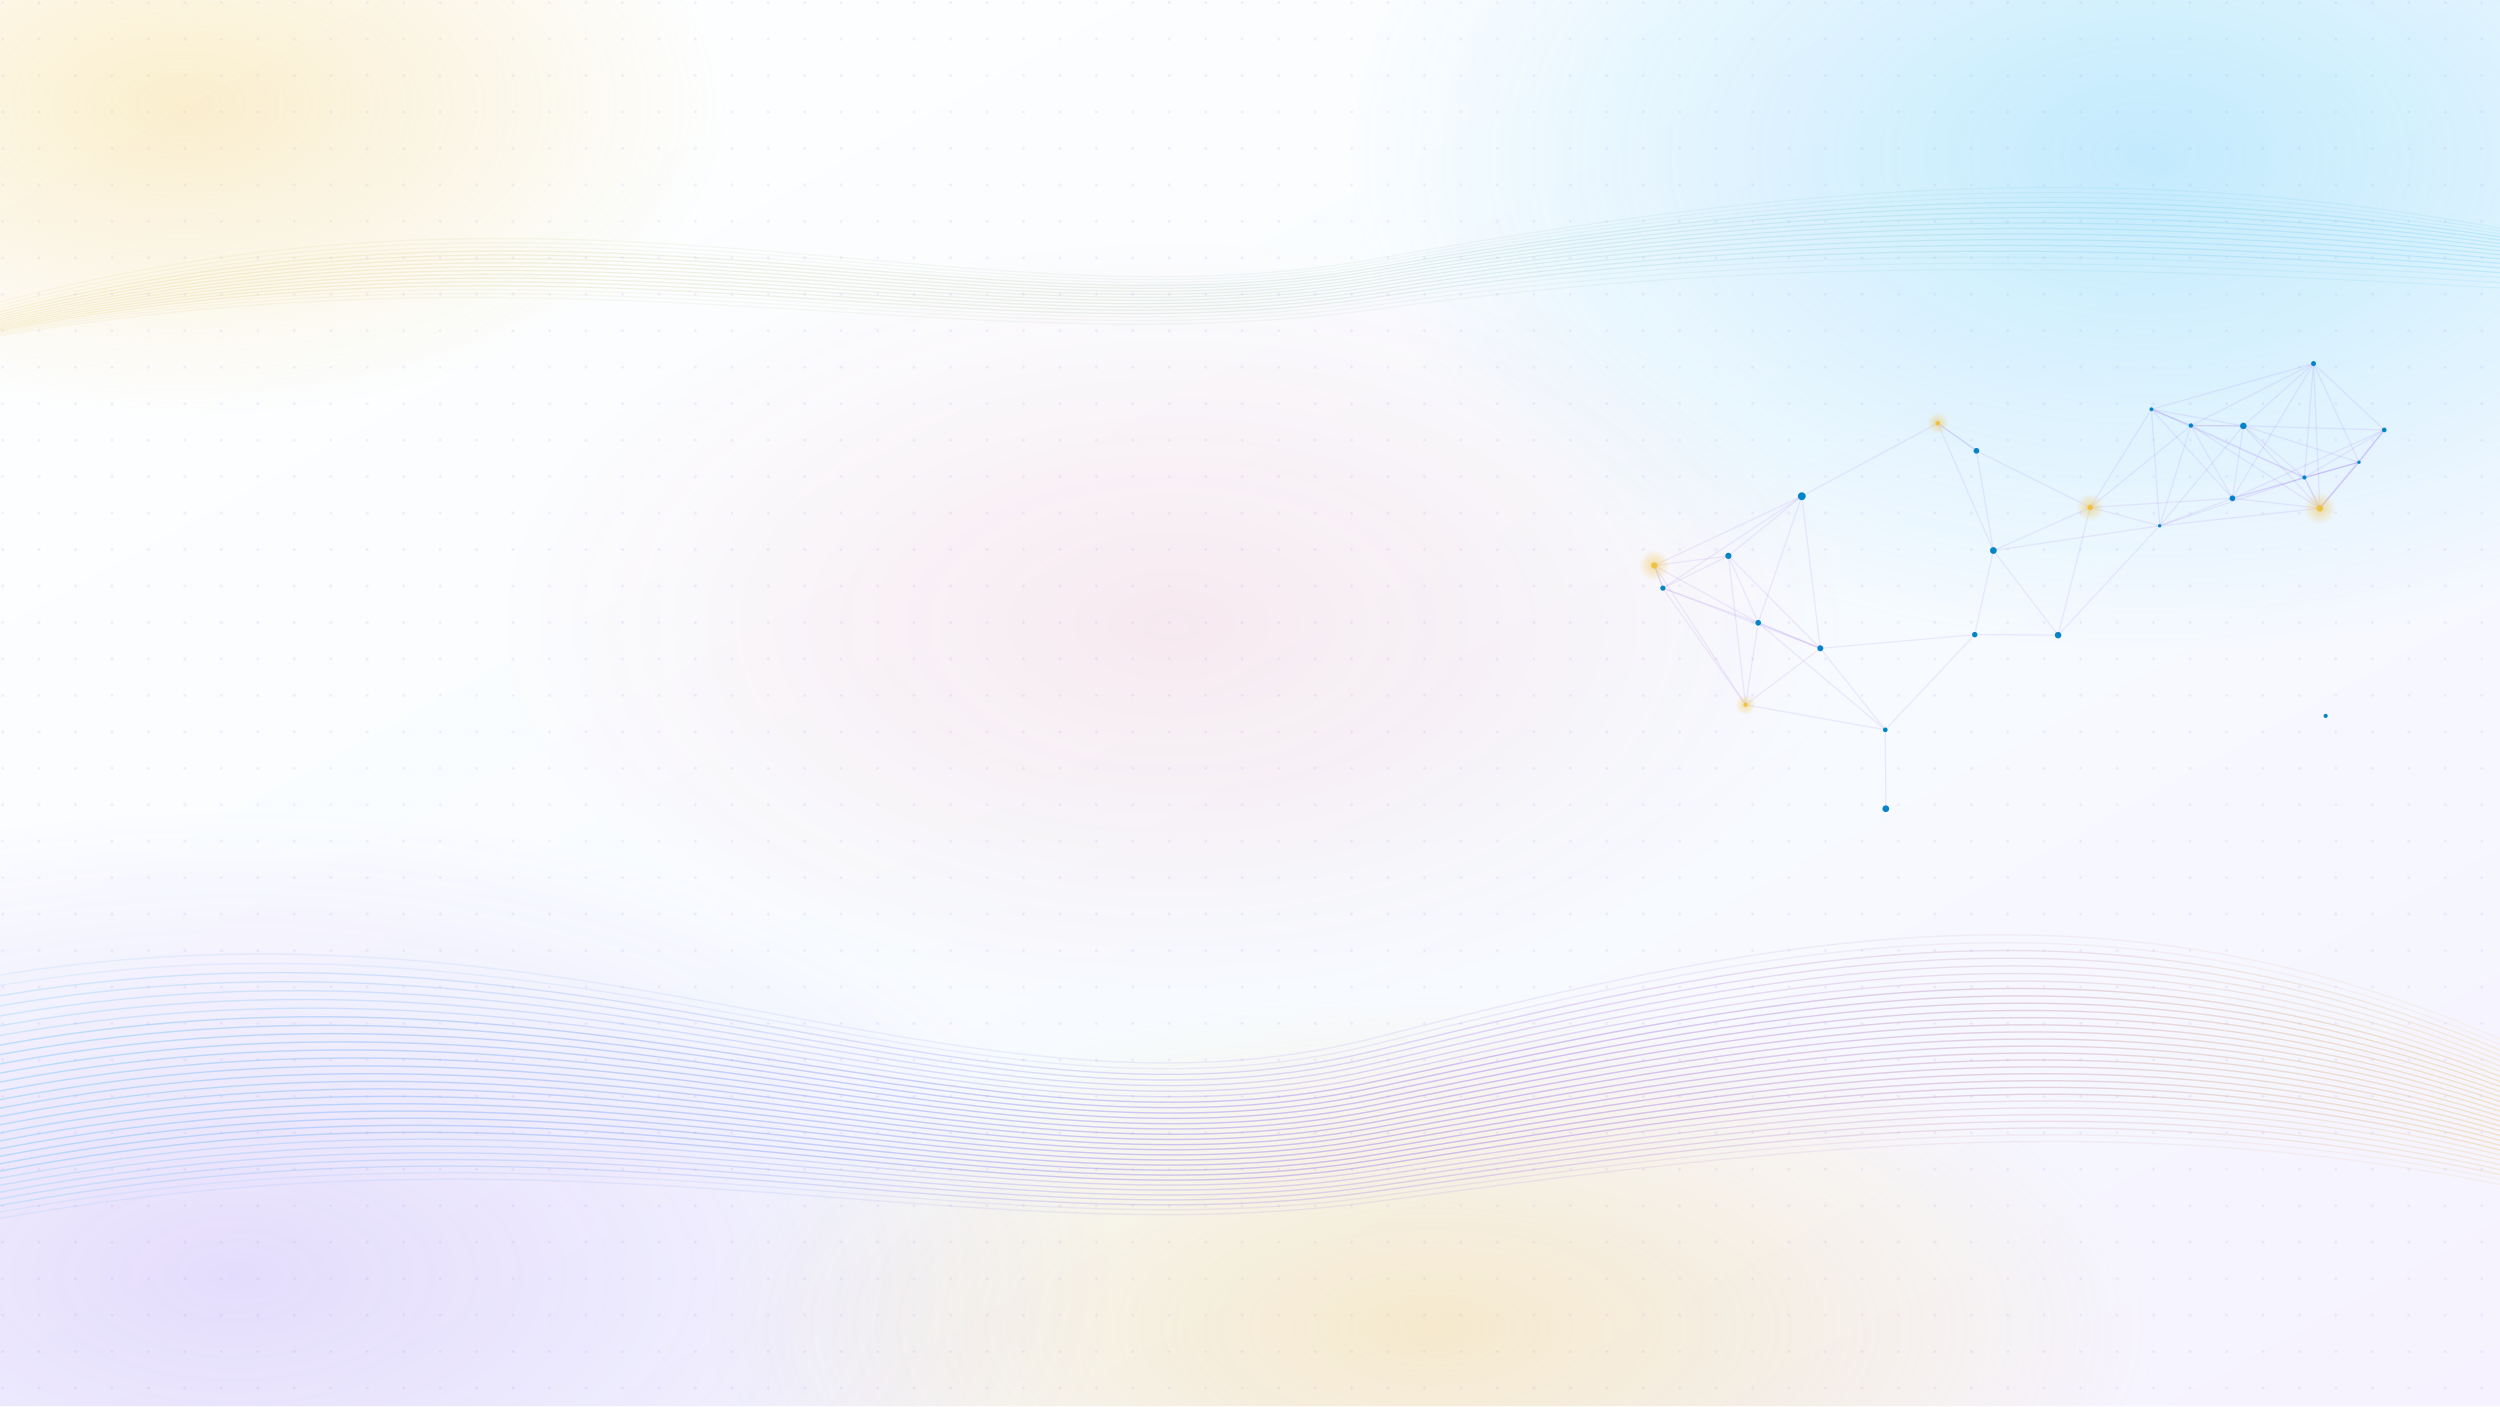
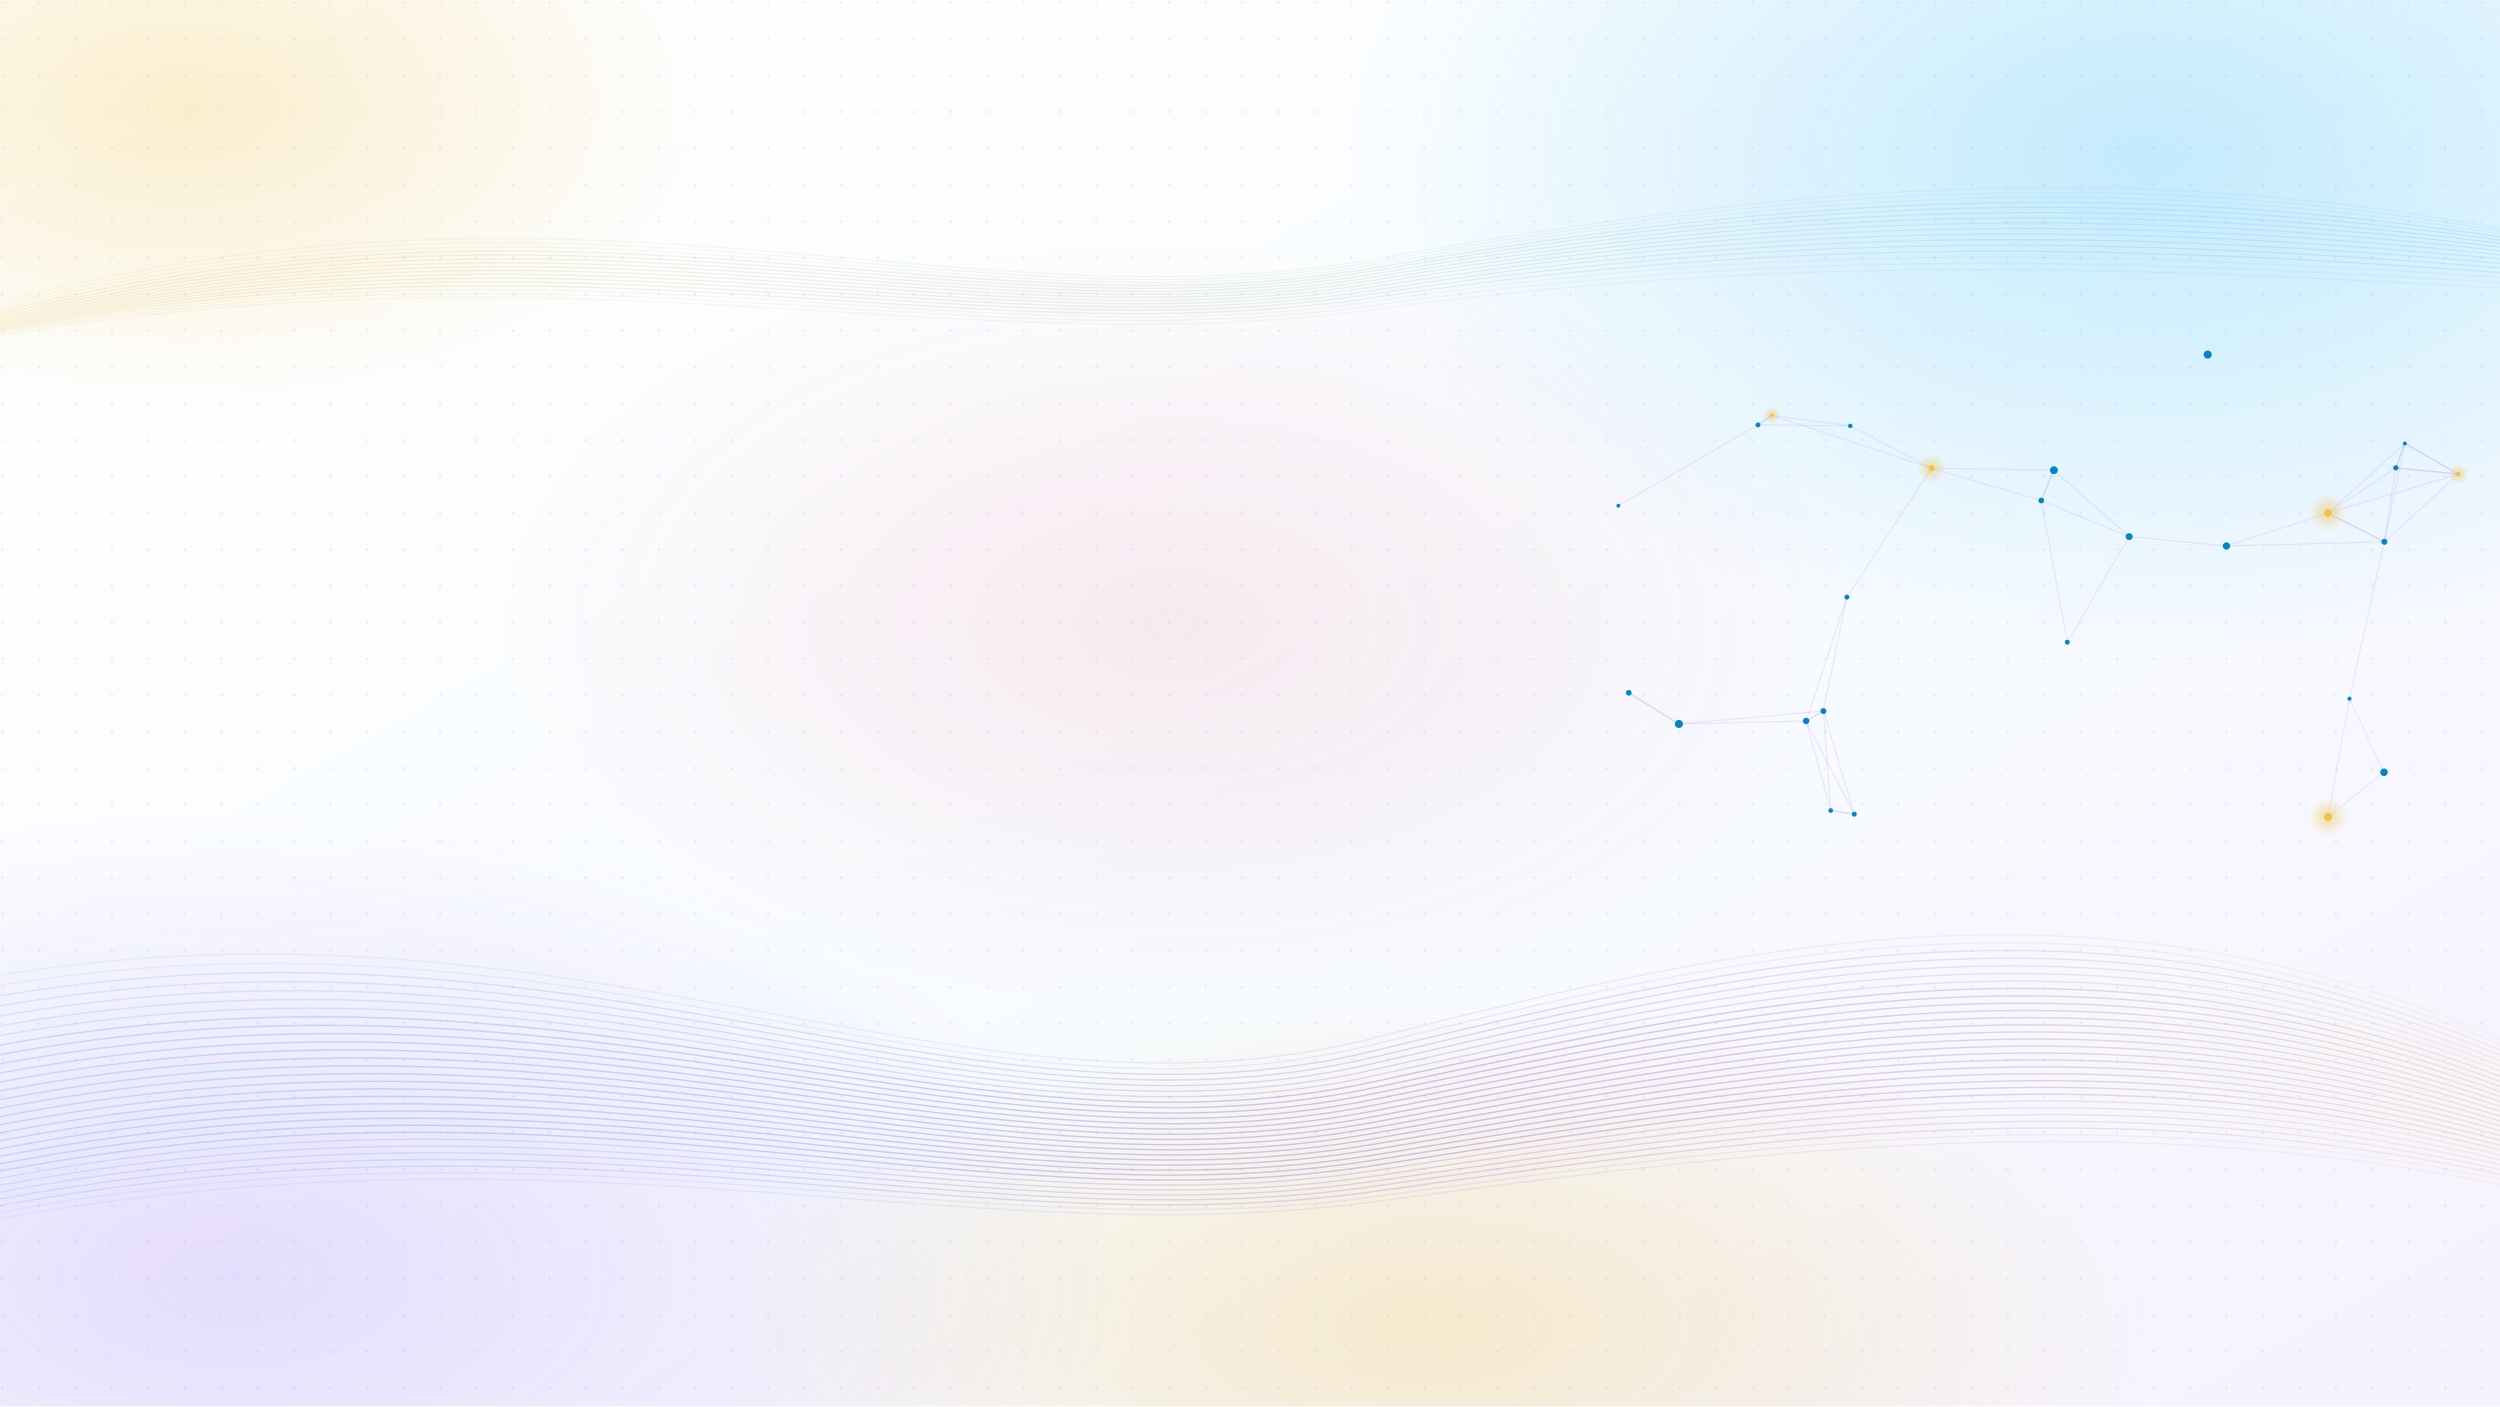
<svg xmlns="http://www.w3.org/2000/svg" viewBox="0 0 1920 1080" preserveAspectRatio="xMidYMid slice">
  <defs>
    <linearGradient id="paper" x1="0" y1="0" x2="1" y2="1">
      <stop offset="0" stop-color="#ffffff" />
      <stop offset="0.6" stop-color="#f7fbff" />
      <stop offset="1" stop-color="#f6f2ff" />
    </linearGradient>
    <radialGradient id="wash-sky">
      <stop offset="0" stop-color="#38bdf8" stop-opacity="0.28" />
      <stop offset="1" stop-color="#38bdf8" stop-opacity="0" />
    </radialGradient>
    <radialGradient id="wash-purple">
      <stop offset="0" stop-color="#7c3aed" stop-opacity="0.16" />
      <stop offset="1" stop-color="#7c3aed" stop-opacity="0" />
    </radialGradient>
    <radialGradient id="wash-gold">
      <stop offset="0" stop-color="#f0c040" stop-opacity="0.26" />
      <stop offset="1" stop-color="#f0c040" stop-opacity="0" />
    </radialGradient>
    <radialGradient id="wash-red">
      <stop offset="0" stop-color="#e11d48" stop-opacity="0.08" />
      <stop offset="1" stop-color="#e11d48" stop-opacity="0" />
    </radialGradient>
    <radialGradient id="node-glow">
      <stop offset="0" stop-color="#f0c040" stop-opacity="0.5" />
      <stop offset="1" stop-color="#f0c040" stop-opacity="0" />
    </radialGradient>
    <linearGradient id="silk-a" x1="0" x2="1">
      <stop offset="0" stop-color="#38bdf8" />
      <stop offset="0.6" stop-color="#7c3aed" />
      <stop offset="1" stop-color="#f0c040" />
    </linearGradient>
    <linearGradient id="silk-b" x1="0" x2="1">
      <stop offset="0" stop-color="#f0c040" />
      <stop offset="1" stop-color="#38bdf8" />
    </linearGradient>
    <pattern id="dots" width="28" height="28" patternUnits="userSpaceOnUse">
      <circle cx="2" cy="2" r="1.1" fill="#7c3aed" fill-opacity="0.09" />
    </pattern>
  </defs>
  <rect width="1920" height="1080" fill="url(#paper)" />
  <rect width="1920" height="1080" fill="url(#dots)" />
  <ellipse cx="1650" cy="120" rx="620" ry="380" fill="url(#wash-sky)" />
  <ellipse cx="180" cy="980" rx="680" ry="360" fill="url(#wash-purple)" />
  <ellipse cx="1100" cy="1020" rx="560" ry="260" fill="url(#wash-gold)" />
  <ellipse cx="140" cy="80" rx="420" ry="240" fill="url(#wash-gold)" />
  <ellipse cx="900" cy="480" rx="520" ry="300" fill="url(#wash-red)" />
  <path d="M-60 760 C 422.4 658, 729.6 881, 1056 797 S 1651.2 661, 1980 826" stroke="url(#silk-a)" stroke-width="1.1" stroke-opacity="0.1" fill="none" />
  <path d="M-60 768.2 C 422.4 664.9, 729.6 884, 1056 802 S 1651.2 667.4, 1980 829.8" stroke="url(#silk-a)" stroke-width="1.1" stroke-opacity="0.1" fill="none" />
  <path d="M-60 776.3 C 422.4 671.7, 729.6 886.9, 1056 806.9 S 1651.2 673.7, 1980 833.5" stroke="url(#silk-a)" stroke-width="1.1" stroke-opacity="0.2" fill="none" />
  <path d="M-60 784.2 C 422.4 678.5, 729.6 889.9, 1056 811.7 S 1651.2 680.1, 1980 837.1" stroke="url(#silk-a)" stroke-width="1.1" stroke-opacity="0.2" fill="none" />
  <path d="M-60 792.1 C 422.4 685.3, 729.6 892.8, 1056 816.5 S 1651.2 686.5, 1980 840.7" stroke="url(#silk-a)" stroke-width="1.1" stroke-opacity="0.2" fill="none" />
  <path d="M-60 799.8 C 422.4 692, 729.6 895.8, 1056 821.3 S 1651.2 692.8, 1980 844.3" stroke="url(#silk-a)" stroke-width="1.1" stroke-opacity="0.2" fill="none" />
  <path d="M-60 807.4 C 422.4 698.7, 729.6 898.7, 1056 826 S 1651.2 699.2, 1980 847.8" stroke="url(#silk-a)" stroke-width="1.1" stroke-opacity="0.2" fill="none" />
  <path d="M-60 814.9 C 422.4 705.4, 729.6 901.7, 1056 830.6 S 1651.2 705.5, 1980 851.2" stroke="url(#silk-a)" stroke-width="1.1" stroke-opacity="0.3" fill="none" />
  <path d="M-60 822.3 C 422.4 712.1, 729.6 904.6, 1056 835.2 S 1651.2 711.9, 1980 854.7" stroke="url(#silk-a)" stroke-width="1.1" stroke-opacity="0.3" fill="none" />
  <path d="M-60 829.5 C 422.4 718.7, 729.6 907.6, 1056 839.7 S 1651.2 718.3, 1980 858" stroke="url(#silk-a)" stroke-width="1.1" stroke-opacity="0.3" fill="none" />
  <path d="M-60 836.7 C 422.4 725.3, 729.6 910.5, 1056 844.2 S 1651.2 724.6, 1980 861.4" stroke="url(#silk-a)" stroke-width="1.1" stroke-opacity="0.3" fill="none" />
  <path d="M-60 843.6 C 422.4 731.9, 729.6 913.5, 1056 848.6 S 1651.2 731, 1980 864.7" stroke="url(#silk-a)" stroke-width="1.1" stroke-opacity="0.3" fill="none" />
  <path d="M-60 850.5 C 422.4 738.5, 729.6 916.4, 1056 853 S 1651.2 737.4, 1980 868" stroke="url(#silk-a)" stroke-width="1.1" stroke-opacity="0.3" fill="none" />
  <path d="M-60 857.2 C 422.4 745, 729.6 919.4, 1056 857.4 S 1651.2 743.7, 1980 871.2" stroke="url(#silk-a)" stroke-width="1.1" stroke-opacity="0.3" fill="none" />
  <path d="M-60 863.8 C 422.4 751.5, 729.6 922.3, 1056 861.7 S 1651.2 750.1, 1980 874.4" stroke="url(#silk-a)" stroke-width="1.1" stroke-opacity="0.3" fill="none" />
  <path d="M-60 870.3 C 422.4 757.9, 729.6 925.3, 1056 866 S 1651.2 756.5, 1980 877.7" stroke="url(#silk-a)" stroke-width="1.1" stroke-opacity="0.3" fill="none" />
  <path d="M-60 876.6 C 422.4 764.4, 729.6 928.2, 1056 870.2 S 1651.2 762.8, 1980 880.9" stroke="url(#silk-a)" stroke-width="1.1" stroke-opacity="0.3" fill="none" />
  <path d="M-60 882.8 C 422.4 770.8, 729.6 931.2, 1056 874.4 S 1651.2 769.2, 1980 884.1" stroke="url(#silk-a)" stroke-width="1.1" stroke-opacity="0.3" fill="none" />
  <path d="M-60 888.9 C 422.4 777.2, 729.6 934.1, 1056 878.6 S 1651.2 775.5, 1980 887.2" stroke="url(#silk-a)" stroke-width="1.1" stroke-opacity="0.3" fill="none" />
  <path d="M-60 894.9 C 422.4 783.6, 729.6 937.1, 1056 882.7 S 1651.2 781.9, 1980 890.4" stroke="url(#silk-a)" stroke-width="1.1" stroke-opacity="0.3" fill="none" />
  <path d="M-60 900.7 C 422.4 789.9, 729.6 940, 1056 886.9 S 1651.2 788.3, 1980 893.6" stroke="url(#silk-a)" stroke-width="1.1" stroke-opacity="0.3" fill="none" />
  <path d="M-60 906.4 C 422.4 796.2, 729.6 943, 1056 890.9 S 1651.2 794.6, 1980 896.8" stroke="url(#silk-a)" stroke-width="1.1" stroke-opacity="0.3" fill="none" />
  <path d="M-60 911.9 C 422.4 802.5, 729.6 945.9, 1056 895 S 1651.2 801, 1980 899.9" stroke="url(#silk-a)" stroke-width="1.1" stroke-opacity="0.3" fill="none" />
  <path d="M-60 917.3 C 422.4 808.8, 729.6 948.9, 1056 899 S 1651.2 807.4, 1980 903.1" stroke="url(#silk-a)" stroke-width="1.1" stroke-opacity="0.2" fill="none" />
  <path d="M-60 922.7 C 422.4 815.1, 729.6 951.8, 1056 903.1 S 1651.2 813.7, 1980 906.3" stroke="url(#silk-a)" stroke-width="1.1" stroke-opacity="0.2" fill="none" />
  <path d="M-60 927.8 C 422.4 821.3, 729.6 954.7, 1056 907.1 S 1651.2 820.1, 1980 909.5" stroke="url(#silk-a)" stroke-width="1.1" stroke-opacity="0.2" fill="none" />
  <path d="M-60 932.9 C 422.4 827.5, 729.6 957.7, 1056 911 S 1651.2 826.5, 1980 912.8" stroke="url(#silk-a)" stroke-width="1.1" stroke-opacity="0.2" fill="none" />
  <path d="M-60 937.8 C 422.4 833.7, 729.6 960.7, 1056 915 S 1651.2 832.8, 1980 916" stroke="url(#silk-a)" stroke-width="1.1" stroke-opacity="0.2" fill="none" />
  <path d="M-60 942.7 C 422.4 839.9, 729.6 963.6, 1056 919 S 1651.2 839.2, 1980 919.3" stroke="url(#silk-a)" stroke-width="1.1" stroke-opacity="0.1" fill="none" />
  <path d="M-60 947.4 C 422.4 846, 729.6 966.6, 1056 922.9 S 1651.2 845.6, 1980 922.6" stroke="url(#silk-a)" stroke-width="1.1" stroke-opacity="0.1" fill="none" />
  <path d="M-60 249 C 422.4 101.1, 729.6 257, 1056 198.9 S 1651.2 117, 1980 187.1" stroke="url(#silk-b)" stroke-width="1" stroke-opacity="0.1" fill="none" />
  <path d="M-60 251.5 C 422.4 105.8, 729.6 258.7, 1056 201.1 S 1651.2 122.9, 1980 188.5" stroke="url(#silk-b)" stroke-width="1" stroke-opacity="0.1" fill="none" />
  <path d="M-60 253.7 C 422.4 110.6, 729.6 260.4, 1056 203.3 S 1651.2 128.8, 1980 190" stroke="url(#silk-b)" stroke-width="1" stroke-opacity="0.1" fill="none" />
  <path d="M-60 255.7 C 422.4 115.3, 729.6 262.1, 1056 205.6 S 1651.2 134.7, 1980 191.6" stroke="url(#silk-b)" stroke-width="1" stroke-opacity="0.2" fill="none" />
  <path d="M-60 257.5 C 422.4 120, 729.6 263.8, 1056 207.8 S 1651.2 140.6, 1980 193.4" stroke="url(#silk-b)" stroke-width="1" stroke-opacity="0.2" fill="none" />
  <path d="M-60 259 C 422.4 124.7, 729.6 265.5, 1056 210.2 S 1651.2 146.5, 1980 195.4" stroke="url(#silk-b)" stroke-width="1" stroke-opacity="0.2" fill="none" />
  <path d="M-60 260.4 C 422.4 129.5, 729.6 267.1, 1056 212.6 S 1651.2 152.3, 1980 197.5" stroke="url(#silk-b)" stroke-width="1" stroke-opacity="0.2" fill="none" />
  <path d="M-60 261.6 C 422.4 134.2, 729.6 268.8, 1056 215 S 1651.2 158.2, 1980 199.8" stroke="url(#silk-b)" stroke-width="1" stroke-opacity="0.2" fill="none" />
  <path d="M-60 262.7 C 422.4 139, 729.6 270.5, 1056 217.5 S 1651.2 164.1, 1980 202.3" stroke="url(#silk-b)" stroke-width="1" stroke-opacity="0.2" fill="none" />
  <path d="M-60 263.7 C 422.4 143.9, 729.6 272.2, 1056 220.1 S 1651.2 170, 1980 204.9" stroke="url(#silk-b)" stroke-width="1" stroke-opacity="0.2" fill="none" />
  <path d="M-60 264.6 C 422.4 148.7, 729.6 273.9, 1056 222.8 S 1651.2 175.9, 1980 207.8" stroke="url(#silk-b)" stroke-width="1" stroke-opacity="0.2" fill="none" />
  <path d="M-60 265.4 C 422.4 153.6, 729.6 275.6, 1056 225.5 S 1651.2 181.8, 1980 210.8" stroke="url(#silk-b)" stroke-width="1" stroke-opacity="0.2" fill="none" />
  <path d="M-60 266.2 C 422.4 158.6, 729.6 277.3, 1056 228.4 S 1651.2 187.7, 1980 214" stroke="url(#silk-b)" stroke-width="1" stroke-opacity="0.2" fill="none" />
  <path d="M-60 267 C 422.4 163.6, 729.6 279, 1056 231.3 S 1651.2 193.6, 1980 217.3" stroke="url(#silk-b)" stroke-width="1" stroke-opacity="0.1" fill="none" />
  <path d="M-60 267.8 C 422.4 168.7, 729.6 280.7, 1056 234.4 S 1651.2 199.5, 1980 220.9" stroke="url(#silk-b)" stroke-width="1" stroke-opacity="0.1" fill="none" />
  <path d="M-60 268.7 C 422.4 173.8, 729.6 282.4, 1056 237.6 S 1651.2 205.4, 1980 224.6" stroke="url(#silk-b)" stroke-width="1" stroke-opacity="0.1" fill="none" />
  <g stroke="#7c3aed" stroke-width="1">
-     <line x1="1340.6" y1="541.3" x2="1277.1" y2="451.7" stroke-opacity="0.1" />
-     <line x1="1340.6" y1="541.3" x2="1398" y2="497.9" stroke-opacity="0.1" />
-     <line x1="1340.6" y1="541.3" x2="1327.4" y2="426.9" stroke-opacity="0.1" />
-     <line x1="1340.6" y1="541.3" x2="1448.3" y2="621.1" stroke-opacity="0" />
-     <line x1="1340.6" y1="541.3" x2="1270.5" y2="434.3" stroke-opacity="0.1" />
-     <line x1="1340.6" y1="541.3" x2="1447.9" y2="560.5" stroke-opacity="0.1" />
-     <line x1="1340.6" y1="541.3" x2="1350.3" y2="478.3" stroke-opacity="0.1" />
-     <line x1="1340.6" y1="541.3" x2="1383.8" y2="381.1" stroke-opacity="0" />
-     <line x1="1658.6" y1="403.8" x2="1682.6" y2="326.8" stroke-opacity="0.1" />
-     <line x1="1658.6" y1="403.8" x2="1530.9" y2="422.8" stroke-opacity="0.1" />
-     <line x1="1658.6" y1="403.8" x2="1605.3" y2="389.7" stroke-opacity="0.1" />
-     <line x1="1658.6" y1="403.8" x2="1714.5" y2="382.7" stroke-opacity="0.1" />
-     <line x1="1658.6" y1="403.8" x2="1811.7" y2="355" stroke-opacity="0" />
-     <line x1="1658.6" y1="403.8" x2="1652.3" y2="314.3" stroke-opacity="0.1" />
-     <line x1="1658.6" y1="403.8" x2="1517.9" y2="346.2" stroke-opacity="0" />
-     <line x1="1658.6" y1="403.8" x2="1580.6" y2="487.8" stroke-opacity="0.1" />
-     <line x1="1658.6" y1="403.8" x2="1516.6" y2="487.4" stroke-opacity="0" />
-     <line x1="1658.6" y1="403.8" x2="1769.8" y2="366.7" stroke-opacity="0.1" />
-     <line x1="1658.6" y1="403.8" x2="1781.6" y2="390.4" stroke-opacity="0.1" />
-     <line x1="1658.6" y1="403.8" x2="1722.9" y2="327.1" stroke-opacity="0.1" />
-     <line x1="1682.6" y1="326.8" x2="1605.3" y2="389.7" stroke-opacity="0.1" />
-     <line x1="1682.6" y1="326.8" x2="1714.5" y2="382.7" stroke-opacity="0.1" />
-     <line x1="1682.6" y1="326.8" x2="1811.7" y2="355" stroke-opacity="0" />
-     <line x1="1682.6" y1="326.8" x2="1652.3" y2="314.3" stroke-opacity="0.2" />
-     <line x1="1682.6" y1="326.8" x2="1517.9" y2="346.2" stroke-opacity="0" />
-     <line x1="1682.6" y1="326.8" x2="1776.8" y2="279.2" stroke-opacity="0.1" />
-     <line x1="1682.6" y1="326.8" x2="1831.1" y2="330.2" stroke-opacity="0" />
-     <line x1="1682.6" y1="326.8" x2="1769.8" y2="366.7" stroke-opacity="0.1" />
-     <line x1="1682.6" y1="326.8" x2="1781.6" y2="390.4" stroke-opacity="0.1" />
-     <line x1="1682.6" y1="326.8" x2="1722.9" y2="327.1" stroke-opacity="0.2" />
-     <line x1="1277.1" y1="451.7" x2="1398" y2="497.9" stroke-opacity="0.1" />
-     <line x1="1277.1" y1="451.7" x2="1327.4" y2="426.9" stroke-opacity="0.1" />
-     <line x1="1277.1" y1="451.7" x2="1270.5" y2="434.3" stroke-opacity="0.2" />
-     <line x1="1277.1" y1="451.7" x2="1350.3" y2="478.3" stroke-opacity="0.1" />
-     <line x1="1277.1" y1="451.7" x2="1383.8" y2="381.1" stroke-opacity="0.1" />
-     <line x1="1398" y1="497.9" x2="1530.9" y2="422.8" stroke-opacity="0" />
-     <line x1="1398" y1="497.9" x2="1327.4" y2="426.9" stroke-opacity="0.1" />
-     <line x1="1398" y1="497.9" x2="1448.3" y2="621.1" stroke-opacity="0" />
-     <line x1="1398" y1="497.9" x2="1516.6" y2="487.4" stroke-opacity="0.1" />
-     <line x1="1398" y1="497.9" x2="1270.5" y2="434.3" stroke-opacity="0" />
-     <line x1="1398" y1="497.9" x2="1447.9" y2="560.5" stroke-opacity="0.1" />
-     <line x1="1398" y1="497.9" x2="1350.3" y2="478.3" stroke-opacity="0.2" />
-     <line x1="1398" y1="497.9" x2="1383.8" y2="381.1" stroke-opacity="0.1" />
-     <line x1="1530.9" y1="422.8" x2="1605.3" y2="389.7" stroke-opacity="0.1" />
-     <line x1="1530.9" y1="422.8" x2="1652.3" y2="314.3" stroke-opacity="0" />
-     <line x1="1530.9" y1="422.8" x2="1517.9" y2="346.2" stroke-opacity="0.1" />
-     <line x1="1530.9" y1="422.8" x2="1488.2" y2="325" stroke-opacity="0.1" />
-     <line x1="1530.9" y1="422.8" x2="1580.6" y2="487.8" stroke-opacity="0.1" />
-     <line x1="1530.9" y1="422.8" x2="1516.6" y2="487.4" stroke-opacity="0.1" />
-     <line x1="1530.9" y1="422.8" x2="1447.9" y2="560.5" stroke-opacity="0" />
-     <line x1="1530.9" y1="422.8" x2="1383.8" y2="381.1" stroke-opacity="0" />
-     <line x1="1605.3" y1="389.7" x2="1714.5" y2="382.7" stroke-opacity="0.1" />
-     <line x1="1605.3" y1="389.7" x2="1652.3" y2="314.3" stroke-opacity="0.1" />
-     <line x1="1605.3" y1="389.7" x2="1517.9" y2="346.2" stroke-opacity="0.1" />
-     <line x1="1605.3" y1="389.7" x2="1488.2" y2="325" stroke-opacity="0" />
-     <line x1="1605.3" y1="389.7" x2="1580.6" y2="487.8" stroke-opacity="0.1" />
-     <line x1="1605.3" y1="389.7" x2="1516.6" y2="487.4" stroke-opacity="0" />
-     <line x1="1605.3" y1="389.7" x2="1769.8" y2="366.7" stroke-opacity="0" />
-     <line x1="1605.3" y1="389.7" x2="1722.9" y2="327.1" stroke-opacity="0" />
-     <line x1="1714.5" y1="382.7" x2="1811.7" y2="355" stroke-opacity="0.1" />
-     <line x1="1714.5" y1="382.7" x2="1652.3" y2="314.3" stroke-opacity="0.1" />
-     <line x1="1714.5" y1="382.7" x2="1776.8" y2="279.2" stroke-opacity="0.1" />
-     <line x1="1714.5" y1="382.7" x2="1831.1" y2="330.2" stroke-opacity="0.1" />
-     <line x1="1714.5" y1="382.7" x2="1769.8" y2="366.7" stroke-opacity="0.1" />
-     <line x1="1714.5" y1="382.7" x2="1781.6" y2="390.4" stroke-opacity="0.1" />
-     <line x1="1714.5" y1="382.7" x2="1722.9" y2="327.1" stroke-opacity="0.1" />
-     <line x1="1327.4" y1="426.9" x2="1270.5" y2="434.3" stroke-opacity="0.1" />
-     <line x1="1327.4" y1="426.9" x2="1350.3" y2="478.3" stroke-opacity="0.1" />
-     <line x1="1327.4" y1="426.9" x2="1383.8" y2="381.1" stroke-opacity="0.1" />
-     <line x1="1811.7" y1="355" x2="1652.3" y2="314.3" stroke-opacity="0" />
-     <line x1="1811.7" y1="355" x2="1776.8" y2="279.2" stroke-opacity="0.1" />
-     <line x1="1811.7" y1="355" x2="1831.1" y2="330.2" stroke-opacity="0.2" />
-     <line x1="1811.7" y1="355" x2="1769.8" y2="366.7" stroke-opacity="0.2" />
-     <line x1="1811.7" y1="355" x2="1781.6" y2="390.4" stroke-opacity="0.2" />
-     <line x1="1811.7" y1="355" x2="1722.9" y2="327.1" stroke-opacity="0.1" />
-     <line x1="1652.3" y1="314.3" x2="1517.9" y2="346.2" stroke-opacity="0" />
-     <line x1="1652.3" y1="314.3" x2="1488.2" y2="325" stroke-opacity="0" />
-     <line x1="1652.3" y1="314.3" x2="1776.8" y2="279.2" stroke-opacity="0.1" />
-     <line x1="1652.3" y1="314.3" x2="1769.8" y2="366.7" stroke-opacity="0.1" />
-     <line x1="1652.3" y1="314.3" x2="1781.6" y2="390.4" stroke-opacity="0" />
-     <line x1="1652.3" y1="314.3" x2="1722.9" y2="327.1" stroke-opacity="0.1" />
-     <line x1="1517.9" y1="346.2" x2="1488.2" y2="325" stroke-opacity="0.2" />
-     <line x1="1517.9" y1="346.2" x2="1580.6" y2="487.8" stroke-opacity="0" />
-     <line x1="1517.9" y1="346.2" x2="1516.6" y2="487.4" stroke-opacity="0" />
-     <line x1="1517.9" y1="346.2" x2="1383.8" y2="381.1" stroke-opacity="0" />
-     <line x1="1488.2" y1="325" x2="1516.6" y2="487.4" stroke-opacity="0" />
-     <line x1="1488.2" y1="325" x2="1383.8" y2="381.1" stroke-opacity="0.1" />
-     <line x1="1448.3" y1="621.1" x2="1516.6" y2="487.4" stroke-opacity="0" />
-     <line x1="1448.3" y1="621.1" x2="1447.9" y2="560.5" stroke-opacity="0.1" />
-     <line x1="1580.6" y1="487.8" x2="1516.6" y2="487.4" stroke-opacity="0.1" />
-     <line x1="1580.6" y1="487.8" x2="1447.9" y2="560.5" stroke-opacity="0" />
-     <line x1="1776.8" y1="279.2" x2="1831.1" y2="330.2" stroke-opacity="0.1" />
-     <line x1="1776.8" y1="279.2" x2="1769.8" y2="366.7" stroke-opacity="0.1" />
-     <line x1="1776.8" y1="279.2" x2="1781.6" y2="390.4" stroke-opacity="0.1" />
-     <line x1="1776.8" y1="279.2" x2="1722.9" y2="327.1" stroke-opacity="0.1" />
-     <line x1="1831.1" y1="330.2" x2="1769.8" y2="366.7" stroke-opacity="0.1" />
-     <line x1="1831.1" y1="330.2" x2="1781.6" y2="390.4" stroke-opacity="0.1" />
-     <line x1="1831.1" y1="330.2" x2="1722.9" y2="327.1" stroke-opacity="0.1" />
-     <line x1="1516.6" y1="487.4" x2="1447.9" y2="560.5" stroke-opacity="0.1" />
-     <line x1="1516.6" y1="487.4" x2="1350.3" y2="478.3" stroke-opacity="0" />
-     <line x1="1270.5" y1="434.3" x2="1350.3" y2="478.3" stroke-opacity="0.1" />
-     <line x1="1270.5" y1="434.3" x2="1383.8" y2="381.1" stroke-opacity="0.1" />
-     <line x1="1447.9" y1="560.5" x2="1350.3" y2="478.3" stroke-opacity="0.1" />
-     <line x1="1769.8" y1="366.7" x2="1781.6" y2="390.4" stroke-opacity="0.2" />
-     <line x1="1769.8" y1="366.7" x2="1722.9" y2="327.1" stroke-opacity="0.1" />
-     <line x1="1350.3" y1="478.3" x2="1383.8" y2="381.1" stroke-opacity="0.1" />
-     <line x1="1786.1" y1="549.8" x2="1781.6" y2="390.4" stroke-opacity="0" />
-     <line x1="1781.6" y1="390.4" x2="1722.9" y2="327.1" stroke-opacity="0.1" />
+     <line x1="1787.9" y1="627.5" x2="1804.4" y2="536.6" stroke-opacity="0.1" />
+     <line x1="1787.9" y1="627.5" x2="1830.9" y2="593.1" stroke-opacity="0.1" />
+     <line x1="1421" y1="327.1" x2="1483.4" y2="359.6" stroke-opacity="0.1" />
+     <line x1="1421" y1="327.1" x2="1350.1" y2="326.3" stroke-opacity="0.1" />
+     <line x1="1421" y1="327.1" x2="1577.4" y2="361.1" stroke-opacity="0" />
+     <line x1="1421" y1="327.1" x2="1418.4" y2="458.6" stroke-opacity="0" />
+     <line x1="1421" y1="327.1" x2="1567.7" y2="384.4" stroke-opacity="0" />
+     <line x1="1421" y1="327.1" x2="1360.7" y2="319" stroke-opacity="0.1" />
+     <line x1="1250.9" y1="532.1" x2="1400.4" y2="546.1" stroke-opacity="0" />
+     <line x1="1250.9" y1="532.1" x2="1289.4" y2="556" stroke-opacity="0.2" />
+     <line x1="1250.9" y1="532.1" x2="1387.1" y2="553.7" stroke-opacity="0" />
+     <line x1="1250.9" y1="532.1" x2="1242.9" y2="388.4" stroke-opacity="0" />
+     <line x1="1804.4" y1="536.6" x2="1787.8" y2="394" stroke-opacity="0" />
+     <line x1="1804.4" y1="536.6" x2="1831.2" y2="416.1" stroke-opacity="0.1" />
+     <line x1="1804.4" y1="536.6" x2="1709.9" y2="419.3" stroke-opacity="0" />
+     <line x1="1804.4" y1="536.6" x2="1830.9" y2="593.1" stroke-opacity="0.1" />
+     <line x1="1400.4" y1="546.1" x2="1289.4" y2="556" stroke-opacity="0.1" />
+     <line x1="1400.4" y1="546.1" x2="1424.1" y2="625.3" stroke-opacity="0.1" />
+     <line x1="1400.4" y1="546.1" x2="1418.4" y2="458.6" stroke-opacity="0.1" />
+     <line x1="1400.4" y1="546.1" x2="1387.1" y2="553.7" stroke-opacity="0.2" />
+     <line x1="1400.4" y1="546.1" x2="1406" y2="622.5" stroke-opacity="0.1" />
+     <line x1="1846.9" y1="340.6" x2="1695.5" y2="272.3" stroke-opacity="0" />
+     <line x1="1846.9" y1="340.6" x2="1787.8" y2="394" stroke-opacity="0.1" />
+     <line x1="1846.9" y1="340.6" x2="1831.2" y2="416.1" stroke-opacity="0.1" />
+     <line x1="1846.9" y1="340.6" x2="1709.9" y2="419.3" stroke-opacity="0" />
+     <line x1="1846.9" y1="340.6" x2="1840" y2="359.3" stroke-opacity="0.2" />
+     <line x1="1846.9" y1="340.6" x2="1888" y2="364.1" stroke-opacity="0.2" />
+     <line x1="1483.4" y1="359.6" x2="1350.1" y2="326.3" stroke-opacity="0" />
+     <line x1="1483.4" y1="359.6" x2="1577.4" y2="361.1" stroke-opacity="0.1" />
+     <line x1="1483.4" y1="359.6" x2="1587.7" y2="493.2" stroke-opacity="0" />
+     <line x1="1483.4" y1="359.6" x2="1635.2" y2="412.1" stroke-opacity="0" />
+     <line x1="1483.4" y1="359.6" x2="1418.4" y2="458.6" stroke-opacity="0.1" />
+     <line x1="1483.4" y1="359.6" x2="1567.7" y2="384.4" stroke-opacity="0.1" />
+     <line x1="1483.4" y1="359.6" x2="1360.7" y2="319" stroke-opacity="0.1" />
+     <line x1="1350.1" y1="326.3" x2="1418.4" y2="458.6" stroke-opacity="0" />
+     <line x1="1350.1" y1="326.3" x2="1242.9" y2="388.4" stroke-opacity="0.1" />
+     <line x1="1350.1" y1="326.3" x2="1360.7" y2="319" stroke-opacity="0.2" />
+     <line x1="1577.4" y1="361.1" x2="1695.5" y2="272.3" stroke-opacity="0" />
+     <line x1="1577.4" y1="361.1" x2="1587.7" y2="493.2" stroke-opacity="0" />
+     <line x1="1577.4" y1="361.1" x2="1635.2" y2="412.1" stroke-opacity="0.1" />
+     <line x1="1577.4" y1="361.1" x2="1709.9" y2="419.3" stroke-opacity="0" />
+     <line x1="1577.4" y1="361.1" x2="1567.7" y2="384.4" stroke-opacity="0.2" />
+     <line x1="1695.5" y1="272.3" x2="1635.2" y2="412.1" stroke-opacity="0" />
+     <line x1="1695.5" y1="272.3" x2="1787.8" y2="394" stroke-opacity="0" />
+     <line x1="1695.5" y1="272.3" x2="1709.9" y2="419.3" stroke-opacity="0" />
+     <line x1="1695.5" y1="272.3" x2="1840" y2="359.3" stroke-opacity="0" />
+     <line x1="1695.5" y1="272.3" x2="1567.7" y2="384.4" stroke-opacity="0" />
+     <line x1="1587.7" y1="493.2" x2="1635.2" y2="412.1" stroke-opacity="0.1" />
+     <line x1="1587.7" y1="493.2" x2="1709.9" y2="419.3" stroke-opacity="0" />
+     <line x1="1587.7" y1="493.2" x2="1567.7" y2="384.4" stroke-opacity="0.1" />
+     <line x1="1635.2" y1="412.1" x2="1787.8" y2="394" stroke-opacity="0" />
+     <line x1="1635.2" y1="412.1" x2="1709.9" y2="419.3" stroke-opacity="0.1" />
+     <line x1="1635.2" y1="412.1" x2="1567.7" y2="384.4" stroke-opacity="0.1" />
+     <line x1="1787.8" y1="394" x2="1831.2" y2="416.1" stroke-opacity="0.2" />
+     <line x1="1787.8" y1="394" x2="1709.9" y2="419.3" stroke-opacity="0.1" />
+     <line x1="1787.8" y1="394" x2="1840" y2="359.3" stroke-opacity="0.1" />
+     <line x1="1787.8" y1="394" x2="1888" y2="364.1" stroke-opacity="0.1" />
+     <line x1="1289.4" y1="556" x2="1424.1" y2="625.3" stroke-opacity="0" />
+     <line x1="1289.4" y1="556" x2="1418.4" y2="458.6" stroke-opacity="0" />
+     <line x1="1289.4" y1="556" x2="1387.1" y2="553.7" stroke-opacity="0.1" />
+     <line x1="1289.4" y1="556" x2="1406" y2="622.5" stroke-opacity="0" />
+     <line x1="1831.2" y1="416.1" x2="1709.9" y2="419.3" stroke-opacity="0.1" />
+     <line x1="1831.2" y1="416.1" x2="1840" y2="359.3" stroke-opacity="0.1" />
+     <line x1="1831.2" y1="416.1" x2="1888" y2="364.1" stroke-opacity="0.1" />
+     <line x1="1424.1" y1="625.3" x2="1418.4" y2="458.6" stroke-opacity="0" />
+     <line x1="1424.1" y1="625.3" x2="1387.1" y2="553.7" stroke-opacity="0.1" />
+     <line x1="1424.1" y1="625.3" x2="1406" y2="622.5" stroke-opacity="0.2" />
+     <line x1="1709.9" y1="419.3" x2="1840" y2="359.3" stroke-opacity="0" />
+     <line x1="1709.9" y1="419.3" x2="1567.7" y2="384.4" stroke-opacity="0" />
+     <line x1="1840" y1="359.3" x2="1888" y2="364.1" stroke-opacity="0.2" />
+     <line x1="1418.4" y1="458.6" x2="1567.7" y2="384.4" stroke-opacity="0" />
+     <line x1="1418.4" y1="458.6" x2="1387.1" y2="553.7" stroke-opacity="0.1" />
+     <line x1="1418.4" y1="458.6" x2="1360.7" y2="319" stroke-opacity="0" />
+     <line x1="1418.4" y1="458.6" x2="1406" y2="622.5" stroke-opacity="0" />
+     <line x1="1387.1" y1="553.7" x2="1406" y2="622.5" stroke-opacity="0.1" />
+     <line x1="1242.9" y1="388.4" x2="1360.7" y2="319" stroke-opacity="0" />
  </g>
-   <circle cx="1340.6" cy="541.3" r="7.8" fill="url(#node-glow)" />
-   <circle cx="1340.6" cy="541.3" r="1.6" fill="#f0c040" />
-   <circle cx="1658.6" cy="403.8" r="1.3" fill="#0284c7" />
-   <circle cx="1682.6" cy="326.8" r="1.7" fill="#0284c7" />
-   <circle cx="1277.1" cy="451.7" r="2" fill="#0284c7" />
-   <circle cx="1398" cy="497.9" r="2.3" fill="#0284c7" />
-   <circle cx="1530.9" cy="422.8" r="2.6" fill="#0284c7" />
-   <circle cx="1605.3" cy="389.7" r="10.7" fill="url(#node-glow)" />
-   <circle cx="1605.3" cy="389.7" r="2.1" fill="#f0c040" />
-   <circle cx="1714.5" cy="382.7" r="2.2" fill="#0284c7" />
-   <circle cx="1327.4" cy="426.9" r="2.4" fill="#0284c7" />
-   <circle cx="1811.7" cy="355" r="1.3" fill="#0284c7" />
-   <circle cx="1652.3" cy="314.3" r="1.5" fill="#0284c7" />
-   <circle cx="1517.9" cy="346.2" r="2.2" fill="#0284c7" />
-   <circle cx="1488.2" cy="325" r="8.4" fill="url(#node-glow)" />
-   <circle cx="1488.2" cy="325" r="1.7" fill="#f0c040" />
-   <circle cx="1448.3" cy="621.1" r="2.6" fill="#0284c7" />
-   <circle cx="1580.6" cy="487.8" r="2.5" fill="#0284c7" />
-   <circle cx="1776.8" cy="279.2" r="1.9" fill="#0284c7" />
-   <circle cx="1831.1" cy="330.2" r="1.8" fill="#0284c7" />
-   <circle cx="1516.6" cy="487.4" r="2.1" fill="#0284c7" />
-   <circle cx="1270.5" cy="434.3" r="11.9" fill="url(#node-glow)" />
-   <circle cx="1270.5" cy="434.3" r="2.4" fill="#f0c040" />
-   <circle cx="1447.9" cy="560.5" r="1.8" fill="#0284c7" />
-   <circle cx="1769.8" cy="366.7" r="1.6" fill="#0284c7" />
-   <circle cx="1350.3" cy="478.3" r="2.2" fill="#0284c7" />
-   <circle cx="1383.8" cy="381.1" r="3" fill="#0284c7" />
-   <circle cx="1786.1" cy="549.8" r="1.6" fill="#0284c7" />
-   <circle cx="1781.6" cy="390.4" r="12.6" fill="url(#node-glow)" />
-   <circle cx="1781.6" cy="390.4" r="2.5" fill="#f0c040" />
-   <circle cx="1722.9" cy="327.1" r="2.5" fill="#0284c7" />
+   <circle cx="1787.9" cy="627.5" r="14.9" fill="url(#node-glow)" />
+   <circle cx="1787.9" cy="627.5" r="3" fill="#f0c040" />
+   <circle cx="1421" cy="327.1" r="1.7" fill="#0284c7" />
+   <circle cx="1250.9" cy="532.1" r="2.2" fill="#0284c7" />
+   <circle cx="1804.4" cy="536.6" r="1.6" fill="#0284c7" />
+   <circle cx="1400.4" cy="546.1" r="2.3" fill="#0284c7" />
+   <circle cx="1846.9" cy="340.6" r="1.5" fill="#0284c7" />
+   <circle cx="1483.4" cy="359.6" r="11" fill="url(#node-glow)" />
+   <circle cx="1483.4" cy="359.6" r="2.2" fill="#f0c040" />
+   <circle cx="1350.1" cy="326.3" r="1.9" fill="#0284c7" />
+   <circle cx="1577.4" cy="361.1" r="3" fill="#0284c7" />
+   <circle cx="1695.5" cy="272.3" r="3.1" fill="#0284c7" />
+   <circle cx="1587.7" cy="493.2" r="1.9" fill="#0284c7" />
+   <circle cx="1635.2" cy="412.1" r="2.7" fill="#0284c7" />
+   <circle cx="1787.8" cy="394" r="14.4" fill="url(#node-glow)" />
+   <circle cx="1787.8" cy="394" r="2.9" fill="#f0c040" />
+   <circle cx="1289.4" cy="556" r="3.1" fill="#0284c7" />
+   <circle cx="1831.2" cy="416.1" r="2.3" fill="#0284c7" />
+   <circle cx="1424.1" cy="625.3" r="1.9" fill="#0284c7" />
+   <circle cx="1709.9" cy="419.3" r="2.8" fill="#0284c7" />
+   <circle cx="1840" cy="359.3" r="2" fill="#0284c7" />
+   <circle cx="1888" cy="364.1" r="8" fill="url(#node-glow)" />
+   <circle cx="1888" cy="364.1" r="1.6" fill="#f0c040" />
+   <circle cx="1418.4" cy="458.6" r="1.9" fill="#0284c7" />
+   <circle cx="1830.9" cy="593.1" r="2.9" fill="#0284c7" />
+   <circle cx="1567.7" cy="384.4" r="2.2" fill="#0284c7" />
+   <circle cx="1387.1" cy="553.7" r="2.5" fill="#0284c7" />
+   <circle cx="1242.9" cy="388.4" r="1.5" fill="#0284c7" />
+   <circle cx="1360.7" cy="319" r="7" fill="url(#node-glow)" />
+   <circle cx="1360.7" cy="319" r="1.4" fill="#f0c040" />
+   <circle cx="1406" cy="622.5" r="1.8" fill="#0284c7" />
</svg>
